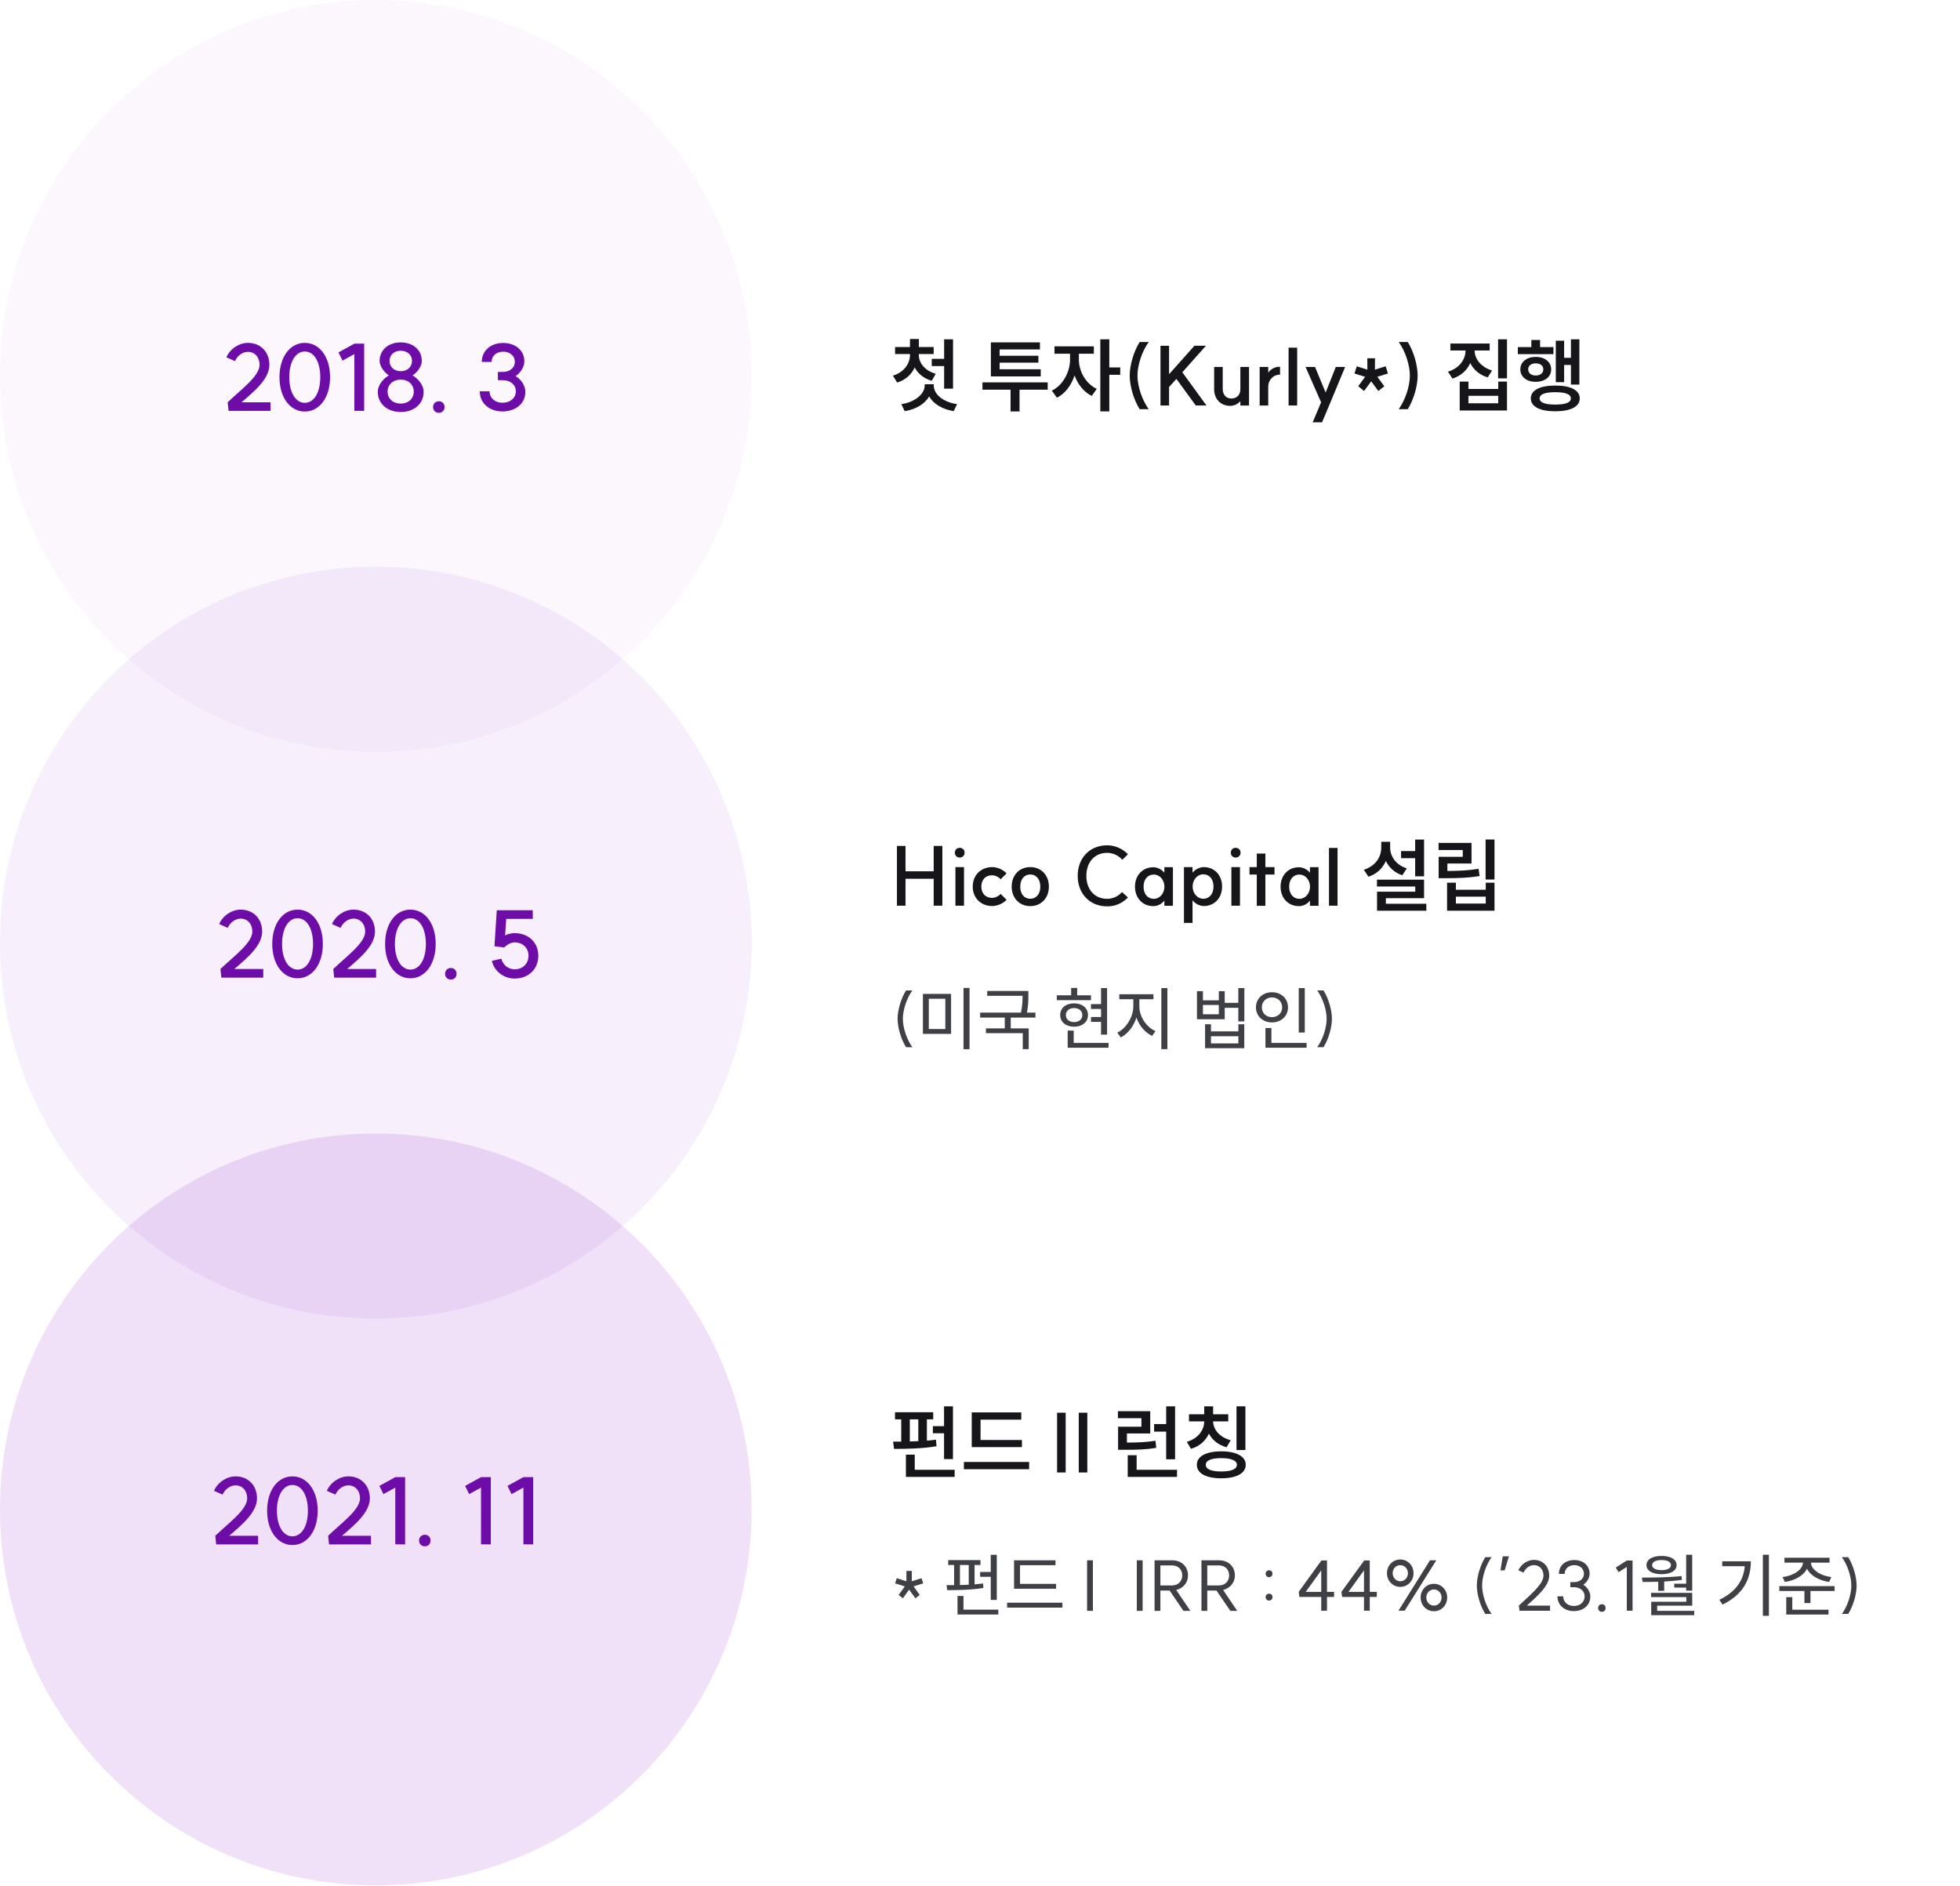
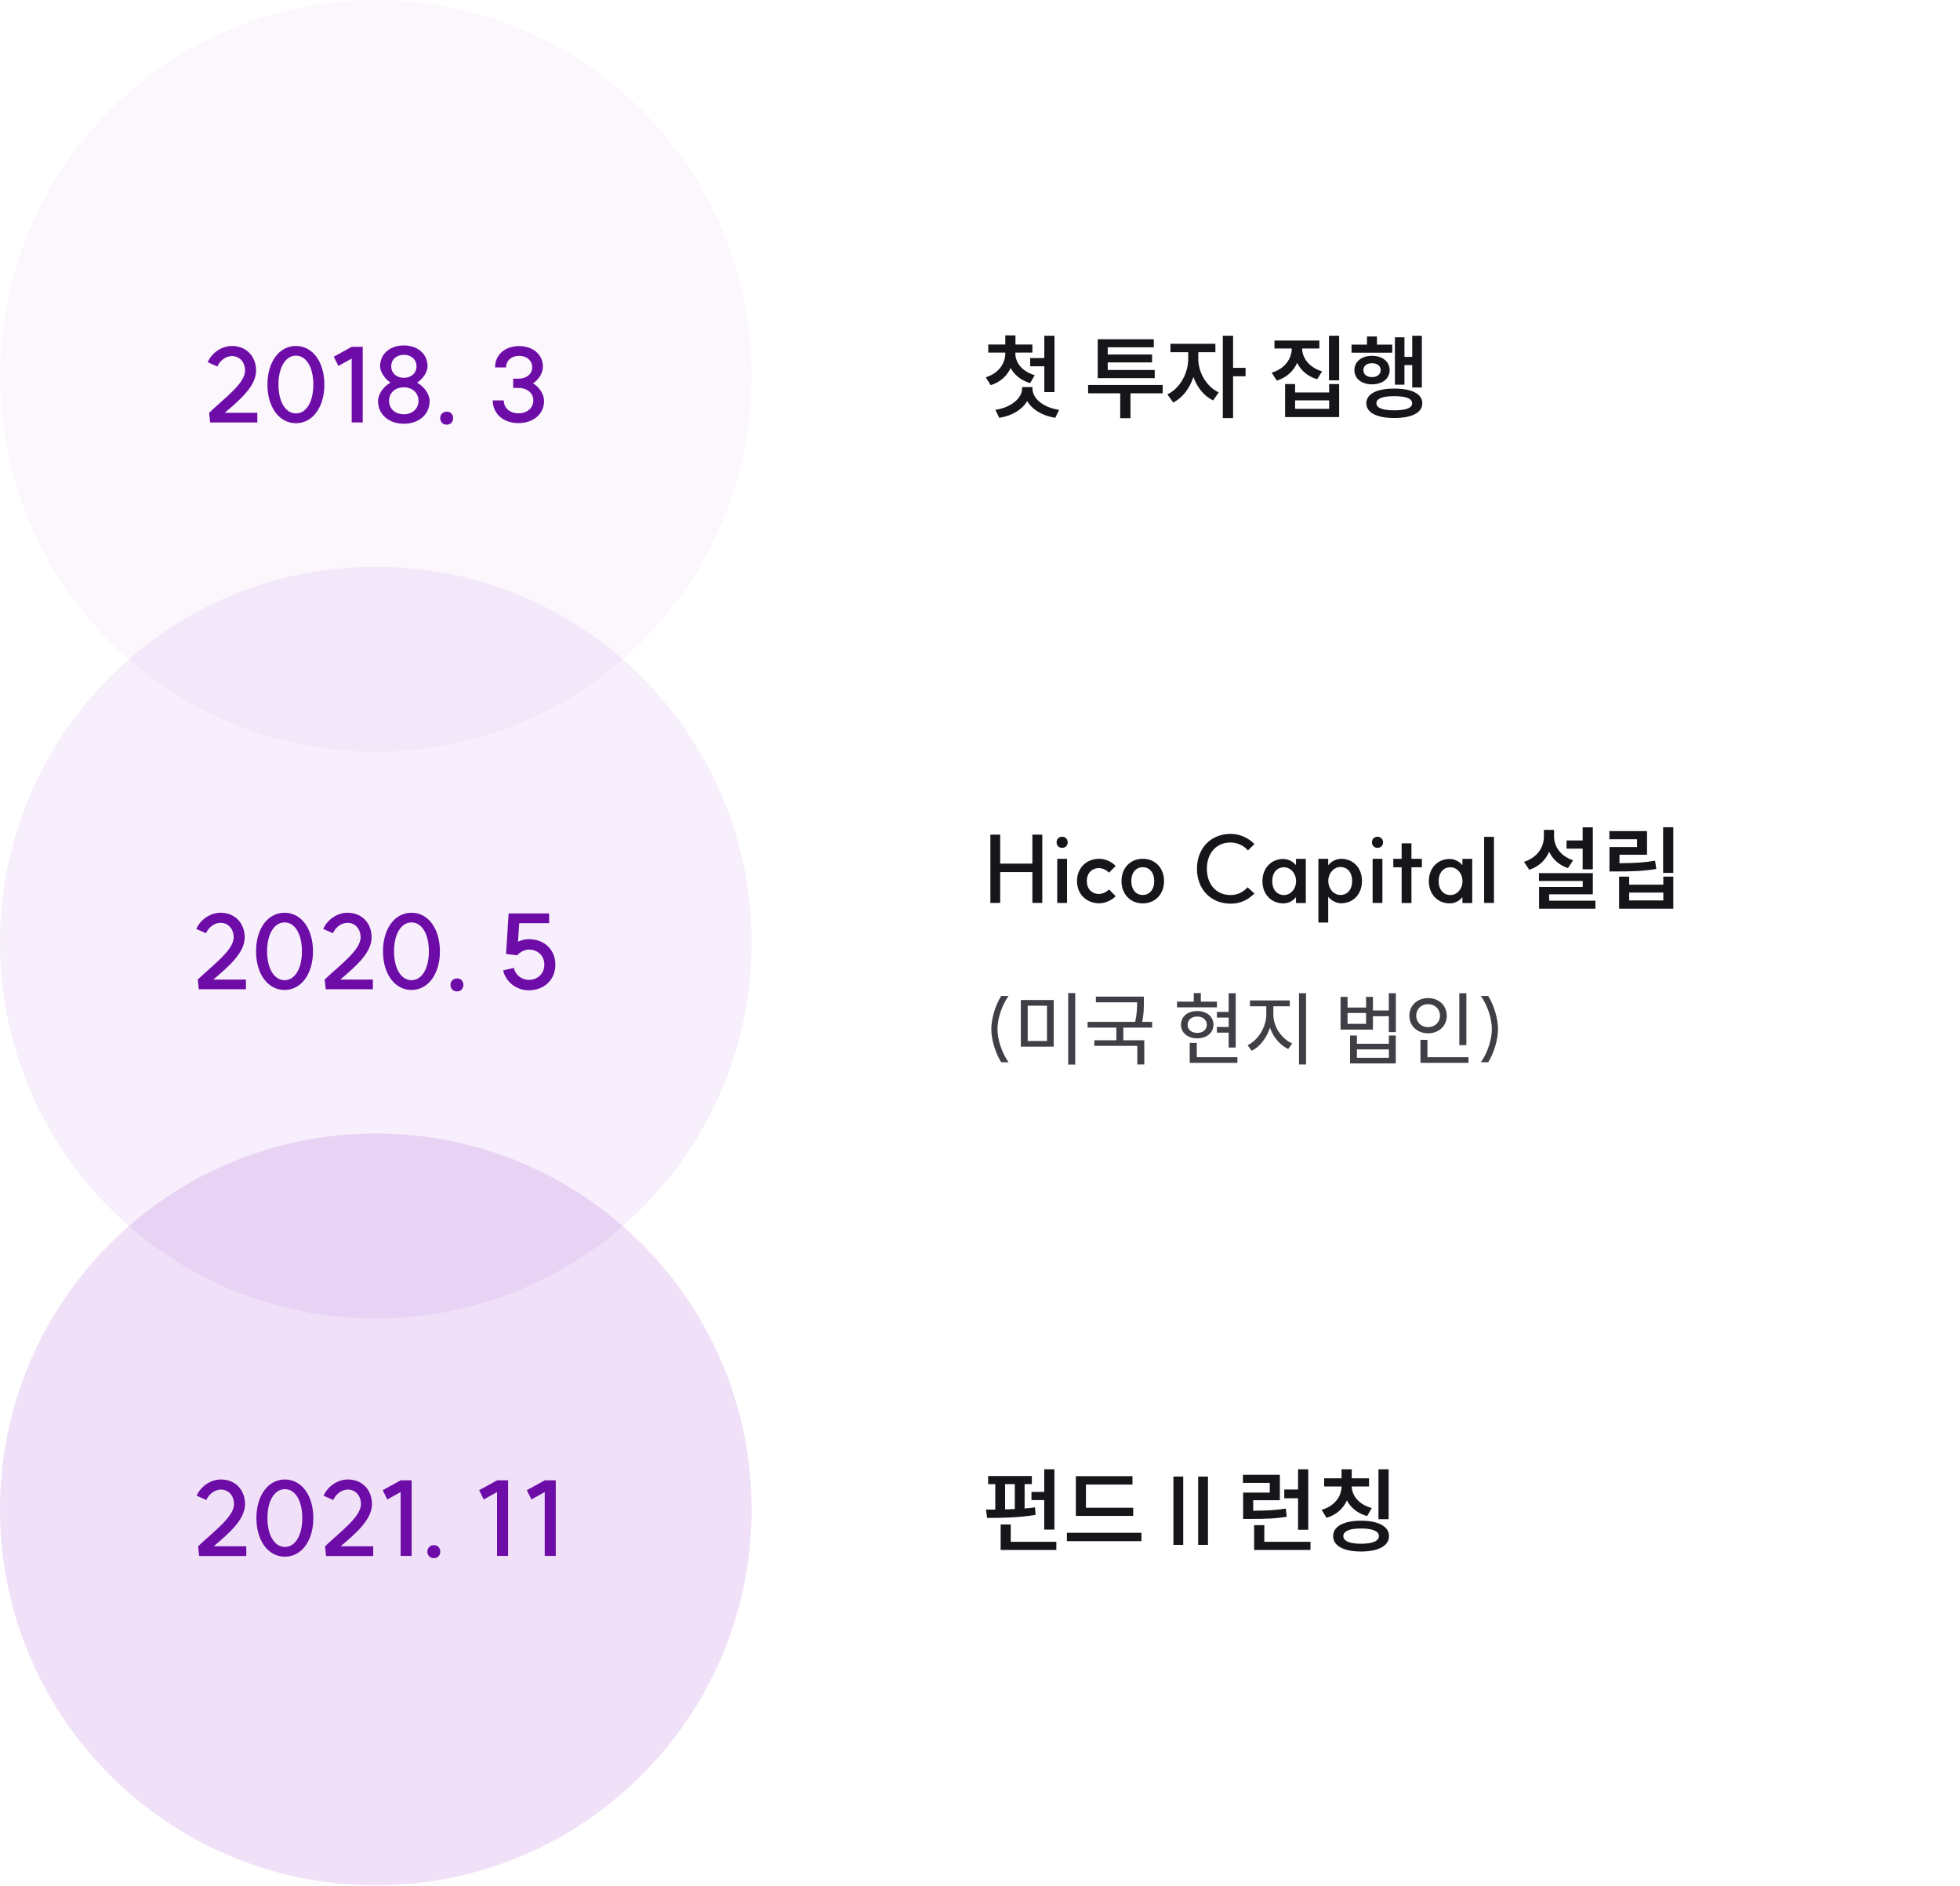
<svg xmlns="http://www.w3.org/2000/svg" width="339" height="326" viewBox="0 0 339 326" fill="none">
  <circle opacity="0.04" cx="65" cy="65" r="65" fill="#9735D0" />
-   <path d="M39.376 69.56C41.712 67.32 44.896 65.048 44.896 63.08C44.896 61.768 44.064 60.84 42.88 60.84C41.968 60.84 41.056 61.496 40.64 62.44L39.152 61.784C39.792 60.312 41.344 59.288 42.88 59.288C45.072 59.288 46.592 60.856 46.592 63.08C46.592 65.528 43.936 67.704 41.776 69.56H46.784V71.048H39.536L39.376 69.56ZM52.722 69.656C54.322 69.656 55.394 67.864 55.394 65.224C55.394 62.568 54.322 60.776 52.722 60.776C51.122 60.776 50.034 62.568 50.034 65.224C50.034 67.864 51.122 69.656 52.722 69.656ZM48.338 65.224C48.338 61.736 50.146 59.288 52.722 59.288C55.282 59.288 57.09 61.736 57.09 65.224C57.09 68.696 55.282 71.16 52.722 71.16C50.146 71.16 48.338 68.696 48.338 65.224ZM62.987 59.416V71.048L61.291 71.032V61.224L59.243 62.36L58.539 60.936L61.307 59.416H62.987ZM69.307 69.784C70.635 69.784 71.563 68.936 71.563 67.72C71.563 66.504 70.635 65.64 69.307 65.64C67.979 65.64 67.035 66.504 67.035 67.72C67.035 68.936 67.979 69.784 69.307 69.784ZM65.339 67.752C65.339 66.728 66.139 65.544 67.259 64.92C66.331 64.28 65.659 63.24 65.659 62.408C65.659 60.52 67.163 59.208 69.307 59.208C71.451 59.208 72.955 60.52 72.955 62.408C72.955 63.256 72.299 64.296 71.355 64.92C72.475 65.56 73.275 66.728 73.275 67.752C73.275 69.8 71.643 71.24 69.307 71.24C66.987 71.24 65.339 69.8 65.339 67.752ZM67.371 62.408C67.371 63.448 68.171 64.184 69.307 64.184C70.459 64.184 71.259 63.448 71.259 62.408C71.259 61.368 70.459 60.648 69.307 60.648C68.171 60.648 67.371 61.368 67.371 62.408ZM75.911 69.384C76.487 69.384 76.887 69.8 76.887 70.376C76.887 70.968 76.487 71.384 75.911 71.384C75.319 71.384 74.903 70.968 74.903 70.376C74.903 69.8 75.319 69.384 75.911 69.384ZM89.171 65.032C90.211 65.64 90.867 66.776 90.867 67.752C90.867 69.736 89.235 71.144 86.915 71.144C84.611 71.144 82.979 69.704 82.979 67.656H84.675C84.675 68.824 85.603 69.64 86.915 69.64C88.259 69.64 89.219 68.824 89.219 67.656C89.219 66.536 88.275 65.736 86.947 65.736H86.115V64.312H86.963C88.179 64.312 89.043 63.592 89.043 62.568C89.043 61.528 88.211 60.808 87.027 60.808C85.843 60.808 85.027 61.544 85.027 62.584H83.331C83.331 60.648 84.851 59.304 87.027 59.304C89.171 59.304 90.691 60.616 90.691 62.472C90.691 63.368 90.115 64.424 89.171 65.032Z" fill="#6D0CA6" />
-   <path d="M154.812 60.004H157.388V58.618H158.928V60.004H161.49V61.222H158.914V61.362C158.914 62.734 159.922 64.078 161.84 64.638L161.154 65.842C159.754 65.436 158.76 64.596 158.2 63.546C157.654 64.75 156.632 65.702 155.176 66.15L154.434 64.96C156.38 64.358 157.388 62.874 157.388 61.362V61.222H154.812V60.004ZM155.89 69.888C158.354 69.51 159.936 68.068 159.936 66.668V66.444H161.504V66.668C161.504 68.124 163.03 69.51 165.536 69.888L164.948 71.092C162.96 70.77 161.448 69.832 160.706 68.558C159.964 69.818 158.452 70.784 156.478 71.092L155.89 69.888ZM161.154 63.294V62.048H163.296V58.674H164.836V67.2H163.296V63.294H161.154ZM169.925 66.122H181.209V67.382H176.337V71.148H174.783V67.382H169.925V66.122ZM171.381 65.086V59.206H179.865V60.424H172.893V61.516H179.599V62.706H172.893V63.854H180.005V65.086H171.381ZM182.385 59.892H189.189V61.166H186.599V62.202C186.599 64.12 187.747 66.332 189.693 67.242L188.839 68.46C187.439 67.788 186.417 66.458 185.857 64.918C185.297 66.612 184.233 68.068 182.805 68.768L181.923 67.55C183.869 66.612 185.073 64.274 185.073 62.202V61.166H182.385V59.892ZM190.309 71.134V58.674H191.863V63.532H193.753V64.806H191.863V71.134H190.309ZM195.392 64.946C195.392 63.126 196.106 60.732 197.114 59.136H198.682C197.534 60.718 196.736 63.112 196.736 64.946C196.736 66.78 197.534 69.174 198.682 70.756H197.114C196.106 69.16 195.392 66.766 195.392 64.946ZM208.584 59.78L204.496 64.372L208.668 70.112H206.82L203.474 65.52L202.2 66.92V70.112H200.716V59.794H202.2V64.708L206.596 59.78H208.584ZM211.481 67.256C211.481 68.278 212.083 68.908 212.965 68.908C213.903 68.908 214.547 68.292 214.533 67.27V63.448H216.031V70.126H214.533V69.356C214.113 69.874 213.427 70.182 212.769 70.182C211.159 70.182 209.997 69.02 209.997 67.312V63.448H211.481V67.256ZM217.87 70.126V63.448H219.354V64.428C219.802 63.798 220.614 63.378 221.398 63.42V64.792C220.208 64.736 219.354 65.786 219.354 66.808V70.126H217.87ZM222.873 60.116H224.357V70.112H222.873V60.116ZM228.663 73.024H227.039L228.495 69.566L225.807 63.448H227.445L229.279 67.872L231.043 63.448H232.653L230.161 69.454L228.663 73.024ZM237.819 61.95L237.805 63.924L239.667 63.336L240.059 64.582L238.225 65.156L239.429 66.794L238.393 67.606L237.161 65.94L235.929 67.606L234.921 66.78L236.111 65.156L234.263 64.582L234.669 63.336L236.503 63.924L236.489 61.95H237.819ZM245.194 64.946C245.194 66.766 244.494 69.146 243.486 70.756H241.918C243.052 69.188 243.85 66.78 243.85 64.946C243.85 63.112 243.052 60.704 241.918 59.136H243.486C244.494 60.746 245.194 63.126 245.194 64.946ZM250.861 59.402H257.651V60.606H255.047C255.061 62.062 256.139 63.49 258.071 64.064L257.315 65.254C255.887 64.834 254.865 63.924 254.291 62.776C253.745 64.022 252.695 65.002 251.211 65.464L250.441 64.26C252.429 63.672 253.465 62.16 253.479 60.606H250.861V59.402ZM252.471 70.98V65.982H253.983V67.256H259.135V65.982H260.647V70.98H252.471ZM253.983 69.734H259.135V68.446H253.983V69.734ZM259.107 65.422V58.674H260.647V65.422H259.107ZM271.707 58.674H273.163V66.5H271.707V63.112H270.531V66.08H269.089V58.912H270.531V61.866H271.707V58.674ZM262.523 61.236V60.018H264.861V58.786H266.373V60.018H268.683V61.236H262.523ZM262.957 63.868C262.957 62.58 264.063 61.712 265.617 61.712C267.185 61.712 268.291 62.58 268.291 63.868C268.291 65.17 267.185 66.024 265.617 66.024C264.063 66.024 262.957 65.17 262.957 63.868ZM264.315 63.868C264.315 64.526 264.847 64.932 265.617 64.932C266.387 64.932 266.933 64.526 266.933 63.868C266.933 63.21 266.387 62.832 265.617 62.832C264.847 62.832 264.315 63.21 264.315 63.868ZM264.763 68.894C264.763 67.466 266.345 66.668 268.991 66.668C271.651 66.668 273.233 67.466 273.233 68.894C273.233 70.308 271.651 71.12 268.991 71.12C266.345 71.12 264.763 70.308 264.763 68.894ZM266.289 68.894C266.289 69.608 267.241 69.958 268.991 69.958C270.755 69.958 271.693 69.608 271.693 68.894C271.693 68.166 270.755 67.816 268.991 67.816C267.241 67.816 266.289 68.166 266.289 68.894Z" fill="#15151A" />
+   <path d="M36.172 71.38C38.8 68.86 42.383 66.304 42.383 64.09C42.383 62.614 41.447 61.57 40.114 61.57C39.089 61.57 38.062 62.308 37.594 63.37L35.92 62.632C36.641 60.976 38.386 59.824 40.114 59.824C42.581 59.824 44.291 61.588 44.291 64.09C44.291 66.844 41.303 69.292 38.873 71.38H44.507V73.054H36.352L36.172 71.38ZM51.188 71.488C52.988 71.488 54.194 69.472 54.194 66.502C54.194 63.514 52.988 61.498 51.188 61.498C49.388 61.498 48.164 63.514 48.164 66.502C48.164 69.472 49.388 71.488 51.188 71.488ZM46.256 66.502C46.256 62.578 48.29 59.824 51.188 59.824C54.068 59.824 56.102 62.578 56.102 66.502C56.102 70.408 54.068 73.18 51.188 73.18C48.29 73.18 46.256 70.408 46.256 66.502ZM62.736 59.968V73.054L60.828 73.036V62.002L58.524 63.28L57.732 61.678L60.846 59.968H62.736ZM69.845 71.632C71.339 71.632 72.383 70.678 72.383 69.31C72.383 67.942 71.339 66.97 69.845 66.97C68.351 66.97 67.289 67.942 67.289 69.31C67.289 70.678 68.351 71.632 69.845 71.632ZM65.381 69.346C65.381 68.194 66.281 66.862 67.541 66.16C66.497 65.44 65.741 64.27 65.741 63.334C65.741 61.21 67.433 59.734 69.845 59.734C72.257 59.734 73.949 61.21 73.949 63.334C73.949 64.288 73.211 65.458 72.149 66.16C73.409 66.88 74.309 68.194 74.309 69.346C74.309 71.65 72.473 73.27 69.845 73.27C67.235 73.27 65.381 71.65 65.381 69.346ZM67.667 63.334C67.667 64.504 68.567 65.332 69.845 65.332C71.141 65.332 72.041 64.504 72.041 63.334C72.041 62.164 71.141 61.354 69.845 61.354C68.567 61.354 67.667 62.164 67.667 63.334ZM77.275 71.182C77.922 71.182 78.373 71.65 78.373 72.298C78.373 72.964 77.922 73.432 77.275 73.432C76.609 73.432 76.141 72.964 76.141 72.298C76.141 71.65 76.609 71.182 77.275 71.182ZM92.193 66.286C93.363 66.97 94.101 68.248 94.101 69.346C94.101 71.578 92.265 73.162 89.655 73.162C87.063 73.162 85.227 71.542 85.227 69.238H87.135C87.135 70.552 88.179 71.47 89.655 71.47C91.167 71.47 92.247 70.552 92.247 69.238C92.247 67.978 91.185 67.078 89.691 67.078H88.755V65.476H89.709C91.077 65.476 92.049 64.666 92.049 63.514C92.049 62.344 91.113 61.534 89.781 61.534C88.449 61.534 87.531 62.362 87.531 63.532H85.623C85.623 61.354 87.333 59.842 89.781 59.842C92.193 59.842 93.903 61.318 93.903 63.406C93.903 64.414 93.255 65.602 92.193 66.286Z" fill="#6D0CA6" />
+   <path d="M170.928 59.576H173.872V57.992H175.632V59.576H178.56V60.968H175.616V61.128C175.616 62.696 176.768 64.232 178.96 64.872L178.176 66.248C176.576 65.784 175.44 64.824 174.8 63.624C174.176 65 173.008 66.088 171.344 66.6L170.496 65.24C172.72 64.552 173.872 62.856 173.872 61.128V60.968H170.928V59.576ZM172.16 70.872C174.976 70.44 176.784 68.792 176.784 67.192V66.936H178.576V67.192C178.576 68.856 180.32 70.44 183.184 70.872L182.512 72.248C180.24 71.88 178.512 70.808 177.664 69.352C176.816 70.792 175.088 71.896 172.832 72.248L172.16 70.872ZM178.176 63.336V61.912H180.624V58.056H182.384V67.8H180.624V63.336H178.176ZM188.2 66.568H201.096V68.008H195.528V72.312H193.752V68.008H188.2V66.568ZM189.864 65.384V58.664H199.56V60.056H191.592V61.304H199.256V62.664H191.592V63.976H199.72V65.384H189.864ZM202.44 59.448H210.216V60.904H207.256V62.088C207.256 64.28 208.568 66.808 210.792 67.848L209.816 69.24C208.216 68.472 207.048 66.952 206.408 65.192C205.768 67.128 204.552 68.792 202.92 69.592L201.912 68.2C204.136 67.128 205.512 64.456 205.512 62.088V60.904H202.44V59.448ZM211.496 72.296V58.056H213.272V63.608H215.432V65.064H213.272V72.296H211.496ZM220.432 58.888H228.192V60.264H225.216C225.232 61.928 226.464 63.56 228.672 64.216L227.808 65.576C226.176 65.096 225.008 64.056 224.352 62.744C223.728 64.168 222.528 65.288 220.832 65.816L219.952 64.44C222.224 63.768 223.408 62.04 223.424 60.264H220.432V58.888ZM222.272 72.12V66.408H224V67.864H229.888V66.408H231.616V72.12H222.272ZM224 70.696H229.888V69.224H224V70.696ZM229.856 65.768V58.056H231.616V65.768H229.856ZM244.257 58.056H245.921V67H244.257V63.128H242.913V66.52H241.265V58.328H242.913V61.704H244.257V58.056ZM233.761 60.984V59.592H236.433V58.184H238.161V59.592H240.801V60.984H233.761ZM234.257 63.992C234.257 62.52 235.521 61.528 237.297 61.528C239.089 61.528 240.353 62.52 240.353 63.992C240.353 65.48 239.089 66.456 237.297 66.456C235.521 66.456 234.257 65.48 234.257 63.992ZM235.809 63.992C235.809 64.744 236.417 65.208 237.297 65.208C238.177 65.208 238.801 64.744 238.801 63.992C238.801 63.24 238.177 62.808 237.297 62.808C236.417 62.808 235.809 63.24 235.809 63.992ZM236.321 69.736C236.321 68.104 238.129 67.192 241.153 67.192C244.193 67.192 246.001 68.104 246.001 69.736C246.001 71.352 244.193 72.28 241.153 72.28C238.129 72.28 236.321 71.352 236.321 69.736ZM238.065 69.736C238.065 70.552 239.153 70.952 241.153 70.952C243.169 70.952 244.241 70.552 244.241 69.736C244.241 68.904 243.169 68.504 241.153 68.504C239.153 68.504 238.065 68.904 238.065 69.736Z" fill="#15151A" />
  <circle opacity="0.08" cx="65" cy="163" r="65" fill="#9735D0" />
-   <path d="M38.126 167.56C40.462 165.32 43.646 163.048 43.646 161.08C43.646 159.768 42.814 158.84 41.63 158.84C40.718 158.84 39.806 159.496 39.39 160.44L37.902 159.784C38.542 158.312 40.094 157.288 41.63 157.288C43.822 157.288 45.342 158.856 45.342 161.08C45.342 163.528 42.686 165.704 40.526 167.56H45.534V169.048H38.286L38.126 167.56ZM51.472 167.656C53.072 167.656 54.144 165.864 54.144 163.224C54.144 160.568 53.072 158.776 51.472 158.776C49.872 158.776 48.784 160.568 48.784 163.224C48.784 165.864 49.872 167.656 51.472 167.656ZM47.088 163.224C47.088 159.736 48.896 157.288 51.472 157.288C54.032 157.288 55.84 159.736 55.84 163.224C55.84 166.696 54.032 169.16 51.472 169.16C48.896 169.16 47.088 166.696 47.088 163.224ZM57.641 167.56C59.977 165.32 63.161 163.048 63.161 161.08C63.161 159.768 62.329 158.84 61.145 158.84C60.233 158.84 59.321 159.496 58.905 160.44L57.417 159.784C58.057 158.312 59.609 157.288 61.145 157.288C63.337 157.288 64.857 158.856 64.857 161.08C64.857 163.528 62.201 165.704 60.041 167.56H65.049V169.048H57.801L57.641 167.56ZM70.988 167.656C72.588 167.656 73.66 165.864 73.66 163.224C73.66 160.568 72.588 158.776 70.988 158.776C69.388 158.776 68.3 160.568 68.3 163.224C68.3 165.864 69.388 167.656 70.988 167.656ZM66.604 163.224C66.604 159.736 68.412 157.288 70.988 157.288C73.548 157.288 75.356 159.736 75.356 163.224C75.356 166.696 73.548 169.16 70.988 169.16C68.412 169.16 66.604 166.696 66.604 163.224ZM77.989 167.384C78.565 167.384 78.965 167.8 78.965 168.376C78.965 168.968 78.565 169.384 77.989 169.384C77.397 169.384 76.981 168.968 76.981 168.376C76.981 167.8 77.397 167.384 77.989 167.384ZM87.217 163.832L85.521 163.624L85.921 157.4H92.145V158.888H87.553L87.361 161.736C87.889 161.496 88.481 161.352 89.009 161.352C91.409 161.352 93.105 162.968 93.105 165.256C93.105 167.576 91.409 169.208 89.009 169.208C87.121 169.208 85.489 167.944 85.073 166.152L86.721 165.768C86.961 166.84 87.905 167.608 89.009 167.608C90.417 167.608 91.409 166.632 91.409 165.256C91.409 163.912 90.417 162.952 89.009 162.952C88.417 162.952 87.681 163.32 87.217 163.832Z" fill="#6D0CA6" />
-   <path d="M162.988 146.28V156.612H161.49V151.95H156.618V156.612H155.134V146.28H156.618V150.662H161.49V146.28H162.988ZM165.251 149.934H166.735V156.612H165.251V149.934ZM165.153 147.442C165.153 146.952 165.503 146.602 165.993 146.602C166.483 146.602 166.833 146.952 166.833 147.442C166.833 147.932 166.483 148.282 165.993 148.282C165.503 148.282 165.153 147.932 165.153 147.442ZM171.575 155.254C172.093 155.254 172.695 154.988 173.073 154.568L174.095 155.59C173.521 156.22 172.471 156.668 171.631 156.668C169.643 156.668 168.243 155.268 168.243 153.308C168.243 151.334 169.643 149.934 171.631 149.934C172.513 149.934 173.493 150.382 174.095 151.026L173.073 152.034C172.695 151.614 172.093 151.348 171.575 151.348C170.469 151.348 169.727 152.118 169.727 153.308C169.727 154.484 170.469 155.254 171.575 155.254ZM178.197 155.408C179.233 155.408 179.933 154.582 179.933 153.308C179.933 152.048 179.233 151.208 178.197 151.208C177.161 151.208 176.461 152.034 176.461 153.308C176.461 154.582 177.147 155.408 178.197 155.408ZM174.977 153.308C174.977 151.334 176.307 149.934 178.197 149.934C180.087 149.934 181.417 151.334 181.417 153.308C181.417 155.268 180.087 156.682 178.197 156.682C176.307 156.682 174.977 155.268 174.977 153.308ZM191.494 156.724C188.498 156.724 186.398 154.54 186.398 151.446C186.398 148.338 188.498 146.168 191.494 146.168C192.908 146.168 194.168 146.77 195.092 147.708L194.112 148.674C193.496 147.946 192.516 147.47 191.48 147.47C189.338 147.47 187.896 149.066 187.896 151.446C187.896 153.826 189.338 155.422 191.48 155.422C192.586 155.422 193.468 154.918 194.056 154.246L195.092 155.184C194.168 156.122 192.978 156.738 191.494 156.724ZM199.469 156.682C197.621 156.682 196.305 155.282 196.305 153.322C196.305 151.362 197.621 149.962 199.469 149.962C200.127 149.962 200.855 150.27 201.387 150.9V149.948H202.871V156.626H201.387V155.73C200.855 156.402 200.127 156.682 199.469 156.682ZM197.789 153.322C197.789 154.582 198.503 155.422 199.567 155.422C200.547 155.422 201.387 154.54 201.401 153.322C201.387 152.104 200.547 151.222 199.567 151.222C198.503 151.222 197.789 152.048 197.789 153.322ZM208.108 155.408C209.186 155.408 209.886 154.568 209.886 153.294C209.886 152.02 209.186 151.18 208.108 151.18C207.1 151.18 206.274 152.118 206.274 153.294C206.274 154.47 207.1 155.408 208.108 155.408ZM204.776 159.58V149.934H206.26V150.914C206.792 150.214 207.674 149.934 208.192 149.934C210.054 149.934 211.37 151.32 211.37 153.294C211.37 155.282 210.054 156.668 208.192 156.668C207.66 156.668 206.792 156.374 206.26 155.674V159.58H204.776ZM212.98 149.934H214.464V156.612H212.98V149.934ZM212.882 147.442C212.882 146.952 213.232 146.602 213.722 146.602C214.212 146.602 214.562 146.952 214.562 147.442C214.562 147.932 214.212 148.282 213.722 148.282C213.232 148.282 212.882 147.932 212.882 147.442ZM217.372 156.626V151.222H216.112V149.934H217.372V147.596H218.856V149.934H220.438V151.222H218.856V156.626H217.372ZM224.652 156.682C222.804 156.682 221.488 155.282 221.488 153.322C221.488 151.362 222.804 149.962 224.652 149.962C225.31 149.962 226.038 150.27 226.57 150.9V149.948H228.054V156.626H226.57V155.73C226.038 156.402 225.31 156.682 224.652 156.682ZM222.972 153.322C222.972 154.582 223.686 155.422 224.75 155.422C225.73 155.422 226.57 154.54 226.584 153.322C226.57 152.104 225.73 151.222 224.75 151.222C223.686 151.222 222.972 152.048 222.972 153.322ZM229.859 146.616H231.343V156.612H229.859V146.616ZM242.33 147.162H244.766V145.174H246.306V151.53H244.766V148.394H242.33V147.162ZM235.89 150.396C237.878 149.766 238.9 148.226 238.9 146.56V145.566H240.44V146.56C240.44 148.086 241.434 149.556 243.324 150.158L242.54 151.348C241.196 150.9 240.23 150.004 239.698 148.87C239.152 150.13 238.144 151.124 236.688 151.6L235.89 150.396ZM238.158 153.294V152.104H246.306V155.31H239.698V156.276H246.698V157.48H238.172V154.19H244.78V153.294H238.158ZM256.947 145.16H258.487V152.076H256.947V145.16ZM248.813 146.98V145.748H254.511V149.318H250.339V150.606C252.467 150.592 253.993 150.522 255.729 150.228L255.911 151.474C253.979 151.796 252.313 151.852 249.891 151.852H248.827V148.156H252.999V146.98H248.813ZM250.283 157.48V152.636H251.809V153.854H256.975V152.636H258.487V157.48H250.283ZM251.809 156.234H256.975V155.044H251.809V156.234Z" fill="#15151A" />
-   <path d="M155.248 176.168C155.248 174.644 155.848 172.616 156.712 171.26H157.804C156.832 172.592 156.16 174.608 156.16 176.168C156.16 177.728 156.832 179.744 157.804 181.076H156.712C155.848 179.72 155.248 177.692 155.248 176.168ZM159.626 171.86H164.498V178.772H159.626V171.86ZM160.646 177.932H163.502V172.7H160.646V177.932ZM166.646 181.424V170.828H167.69V181.424H166.646ZM170.75 171.356H177.866V172.124C177.866 172.94 177.866 173.864 177.614 175.1H179.09V175.952H174.818V177.824H177.926V181.412H176.894V178.652H170.522V177.824H173.786V175.952H169.526V175.1H176.582C176.846 173.876 176.858 172.988 176.858 172.196H170.75V171.356ZM190.436 170.852H191.48V178.904H190.436V176.696H188.696V175.856H190.436V174.464H188.696V173.624H190.436V170.852ZM182.78 172.94V172.1H185.264V170.828H186.308V172.1H188.696V172.94H182.78ZM183.368 175.52C183.368 174.296 184.364 173.492 185.768 173.492C187.184 173.492 188.18 174.296 188.18 175.52C188.18 176.72 187.184 177.536 185.768 177.536C184.364 177.536 183.368 176.72 183.368 175.52ZM184.352 175.52C184.352 176.252 184.928 176.732 185.768 176.732C186.62 176.732 187.196 176.252 187.196 175.52C187.196 174.8 186.62 174.308 185.768 174.308C184.928 174.308 184.352 174.8 184.352 175.52ZM184.664 181.172V178.208H185.708V180.332H191.732V181.172H184.664ZM193.593 171.92H199.497V172.784H197.061V174.02C197.061 175.808 198.285 177.62 199.857 178.292L199.269 179.12C198.057 178.556 197.049 177.38 196.557 175.952C196.065 177.476 195.069 178.784 193.845 179.384L193.245 178.556C194.793 177.824 196.017 175.844 196.017 174.02V172.784H193.593V171.92ZM200.865 181.412V170.852H201.909V181.412H200.865ZM207.026 171.392H208.058V172.976H210.806V171.392H211.826V173.408H214.178V170.852H215.222V176.612H214.178V174.26H211.826V176.24H207.026V171.392ZM208.058 175.388H210.806V173.78H208.058V175.388ZM208.43 181.256V177.116H209.45V178.34H214.19V177.116H215.21V181.256H208.43ZM209.45 180.416H214.19V179.18H209.45V180.416ZM224.631 170.852H225.675V178.544H224.631V170.852ZM217.227 174.188C217.227 172.652 218.427 171.572 219.999 171.572C221.583 171.572 222.771 172.652 222.771 174.188C222.771 175.712 221.583 176.792 219.999 176.792C218.427 176.792 217.227 175.712 217.227 174.188ZM218.247 174.188C218.247 175.184 219.003 175.88 219.999 175.88C220.995 175.88 221.763 175.184 221.763 174.188C221.763 173.168 220.995 172.472 219.999 172.472C219.003 172.472 218.247 173.168 218.247 174.188ZM218.871 181.172V177.764H219.903V180.332H225.987V181.172H218.871ZM230.367 176.168C230.367 177.704 229.767 179.72 228.915 181.076H227.823C228.783 179.756 229.455 177.728 229.455 176.168C229.455 174.608 228.783 172.58 227.823 171.26H228.915C229.767 172.616 230.367 174.632 230.367 176.168Z" fill="#3F3F46" />
+   <path d="M34.204 169.38C36.832 166.86 40.414 164.304 40.414 162.09C40.414 160.614 39.478 159.57 38.146 159.57C37.12 159.57 36.094 160.308 35.626 161.37L33.952 160.632C34.672 158.976 36.418 157.824 38.146 157.824C40.612 157.824 42.322 159.588 42.322 162.09C42.322 164.844 39.334 167.292 36.904 169.38H42.538V171.054H34.384L34.204 169.38ZM49.219 169.488C51.019 169.488 52.225 167.472 52.225 164.502C52.225 161.514 51.019 159.498 49.219 159.498C47.419 159.498 46.195 161.514 46.195 164.502C46.195 167.472 47.419 169.488 49.219 169.488ZM44.287 164.502C44.287 160.578 46.321 157.824 49.219 157.824C52.099 157.824 54.133 160.578 54.133 164.502C54.133 168.408 52.099 171.18 49.219 171.18C46.321 171.18 44.287 168.408 44.287 164.502ZM56.159 169.38C58.787 166.86 62.369 164.304 62.369 162.09C62.369 160.614 61.433 159.57 60.101 159.57C59.075 159.57 58.049 160.308 57.581 161.37L55.907 160.632C56.627 158.976 58.373 157.824 60.101 157.824C62.567 157.824 64.277 159.588 64.277 162.09C64.277 164.844 61.289 167.292 58.859 169.38H64.493V171.054H56.339L56.159 169.38ZM71.174 169.488C72.974 169.488 74.18 167.472 74.18 164.502C74.18 161.514 72.974 159.498 71.174 159.498C69.374 159.498 68.15 161.514 68.15 164.502C68.15 167.472 69.374 169.488 71.174 169.488ZM66.242 164.502C66.242 160.578 68.276 157.824 71.174 157.824C74.054 157.824 76.088 160.578 76.088 164.502C76.088 168.408 74.054 171.18 71.174 171.18C68.276 171.18 66.242 168.408 66.242 164.502ZM79.05 169.182C79.698 169.182 80.148 169.65 80.148 170.298C80.148 170.964 79.698 171.432 79.05 171.432C78.384 171.432 77.916 170.964 77.916 170.298C77.916 169.65 78.384 169.182 79.05 169.182ZM89.432 165.186L87.524 164.952L87.974 157.95H94.976V159.624H89.81L89.594 162.828C90.188 162.558 90.854 162.396 91.448 162.396C94.148 162.396 96.056 164.214 96.056 166.788C96.056 169.398 94.148 171.234 91.448 171.234C89.324 171.234 87.488 169.812 87.02 167.796L88.874 167.364C89.144 168.57 90.206 169.434 91.448 169.434C93.032 169.434 94.148 168.336 94.148 166.788C94.148 165.276 93.032 164.196 91.448 164.196C90.782 164.196 89.954 164.61 89.432 165.186Z" fill="#6D0CA6" />
+   <path d="M180.272 144.32V156.128H178.56V150.8H172.992V156.128H171.296V144.32H172.992V149.328H178.56V144.32H180.272ZM182.859 148.496H184.555V156.128H182.859V148.496ZM182.747 145.648C182.747 145.088 183.147 144.688 183.707 144.688C184.267 144.688 184.667 145.088 184.667 145.648C184.667 146.208 184.267 146.608 183.707 146.608C183.147 146.608 182.747 146.208 182.747 145.648ZM190.086 154.576C190.678 154.576 191.366 154.272 191.798 153.792L192.966 154.96C192.31 155.68 191.11 156.192 190.15 156.192C187.878 156.192 186.278 154.592 186.278 152.352C186.278 150.096 187.878 148.496 190.15 148.496C191.158 148.496 192.278 149.008 192.966 149.744L191.798 150.896C191.366 150.416 190.678 150.112 190.086 150.112C188.822 150.112 187.974 150.992 187.974 152.352C187.974 153.696 188.822 154.576 190.086 154.576ZM197.653 154.752C198.837 154.752 199.637 153.808 199.637 152.352C199.637 150.912 198.837 149.952 197.653 149.952C196.469 149.952 195.669 150.896 195.669 152.352C195.669 153.808 196.453 154.752 197.653 154.752ZM193.973 152.352C193.973 150.096 195.493 148.496 197.653 148.496C199.813 148.496 201.333 150.096 201.333 152.352C201.333 154.592 199.813 156.208 197.653 156.208C195.493 156.208 193.973 154.592 193.973 152.352ZM212.851 156.256C209.427 156.256 207.027 153.76 207.027 150.224C207.027 146.672 209.427 144.192 212.851 144.192C214.467 144.192 215.907 144.88 216.963 145.952L215.843 147.056C215.139 146.224 214.019 145.68 212.835 145.68C210.387 145.68 208.739 147.504 208.739 150.224C208.739 152.944 210.387 154.768 212.835 154.768C214.099 154.768 215.107 154.192 215.779 153.424L216.963 154.496C215.907 155.568 214.547 156.272 212.851 156.256ZM221.964 156.208C219.852 156.208 218.348 154.608 218.348 152.368C218.348 150.128 219.852 148.528 221.964 148.528C222.716 148.528 223.548 148.88 224.156 149.6V148.512H225.852V156.144H224.156V155.12C223.548 155.888 222.716 156.208 221.964 156.208ZM220.044 152.368C220.044 153.808 220.86 154.768 222.076 154.768C223.196 154.768 224.156 153.76 224.172 152.368C224.156 150.976 223.196 149.968 222.076 149.968C220.86 149.968 220.044 150.912 220.044 152.368ZM231.838 154.752C233.07 154.752 233.87 153.792 233.87 152.336C233.87 150.88 233.07 149.92 231.838 149.92C230.686 149.92 229.742 150.992 229.742 152.336C229.742 153.68 230.686 154.752 231.838 154.752ZM228.03 159.52V148.496H229.726V149.616C230.334 148.816 231.342 148.496 231.934 148.496C234.062 148.496 235.566 150.08 235.566 152.336C235.566 154.608 234.062 156.192 231.934 156.192C231.326 156.192 230.334 155.856 229.726 155.056V159.52H228.03ZM237.405 148.496H239.101V156.128H237.405V148.496ZM237.293 145.648C237.293 145.088 237.693 144.688 238.253 144.688C238.813 144.688 239.213 145.088 239.213 145.648C239.213 146.208 238.813 146.608 238.253 146.608C237.693 146.608 237.293 146.208 237.293 145.648ZM242.425 156.144V149.968H240.985V148.496H242.425V145.824H244.121V148.496H245.929V149.968H244.121V156.144H242.425ZM250.746 156.208C248.634 156.208 247.13 154.608 247.13 152.368C247.13 150.128 248.634 148.528 250.746 148.528C251.498 148.528 252.33 148.88 252.938 149.6V148.512H254.634V156.144H252.938V155.12C252.33 155.888 251.498 156.208 250.746 156.208ZM248.826 152.368C248.826 153.808 249.642 154.768 250.858 154.768C251.978 154.768 252.938 153.76 252.954 152.368C252.938 150.976 251.978 149.968 250.858 149.968C249.642 149.968 248.826 150.912 248.826 152.368ZM256.696 144.704H258.392V156.128H256.696V144.704ZM270.949 145.328H273.733V143.056H275.493V150.32H273.733V146.736H270.949V145.328ZM263.589 149.024C265.861 148.304 267.029 146.544 267.029 144.64V143.504H268.789V144.64C268.789 146.384 269.925 148.064 272.085 148.752L271.189 150.112C269.653 149.6 268.549 148.576 267.941 147.28C267.317 148.72 266.165 149.856 264.501 150.4L263.589 149.024ZM266.181 152.336V150.976H275.493V154.64H267.941V155.744H275.941V157.12H266.197V153.36H273.749V152.336H266.181ZM287.653 143.04H289.413V150.944H287.653V143.04ZM278.357 145.12V143.712H284.869V147.792H280.101V149.264C282.533 149.248 284.277 149.168 286.261 148.832L286.469 150.256C284.261 150.624 282.357 150.688 279.589 150.688H278.373V146.464H283.141V145.12H278.357ZM280.037 157.12V151.584H281.781V152.976H287.685V151.584H289.413V157.12H280.037ZM281.781 155.696H287.685V154.336H281.781V155.696Z" fill="#15151A" />
+   <path d="M171.456 177.946C171.456 176.168 172.156 173.802 173.164 172.22H174.438C173.304 173.774 172.52 176.126 172.52 177.946C172.52 179.766 173.304 182.118 174.438 183.672H173.164C172.156 182.09 171.456 179.724 171.456 177.946ZM176.564 172.92H182.248V180.984H176.564V172.92ZM177.754 180.004H181.086V173.9H177.754V180.004ZM184.754 184.078V171.716H185.972V184.078H184.754ZM189.542 172.332H197.844V173.228C197.844 174.18 197.844 175.258 197.55 176.7H199.272V177.694H194.288V179.878H197.914V184.064H196.71V180.844H189.276V179.878H193.084V177.694H188.114V176.7H196.346C196.654 175.272 196.668 174.236 196.668 173.312H189.542V172.332ZM212.509 171.744H213.727V181.138H212.509V178.562H210.479V177.582H212.509V175.958H210.479V174.978H212.509V171.744ZM203.577 174.18V173.2H206.475V171.716H207.693V173.2H210.479V174.18H203.577ZM204.263 177.19C204.263 175.762 205.425 174.824 207.063 174.824C208.715 174.824 209.877 175.762 209.877 177.19C209.877 178.59 208.715 179.542 207.063 179.542C205.425 179.542 204.263 178.59 204.263 177.19ZM205.411 177.19C205.411 178.044 206.083 178.604 207.063 178.604C208.057 178.604 208.729 178.044 208.729 177.19C208.729 176.35 208.057 175.776 207.063 175.776C206.083 175.776 205.411 176.35 205.411 177.19ZM205.775 183.784V180.326H206.993V182.804H214.021V183.784H205.775ZM216.191 172.99H223.079V173.998H220.237V175.44C220.237 177.526 221.665 179.64 223.499 180.424L222.813 181.39C221.399 180.732 220.223 179.36 219.649 177.694C219.075 179.472 217.913 180.998 216.485 181.698L215.785 180.732C217.591 179.878 219.019 177.568 219.019 175.44V173.998H216.191V172.99ZM224.675 184.064V171.744H225.893V184.064H224.675ZM231.864 172.374H233.068V174.222H236.274V172.374H237.464V174.726H240.208V171.744H241.426V178.464H240.208V175.72H237.464V178.03H231.864V172.374ZM233.068 177.036H236.274V175.16H233.068V177.036ZM233.502 183.882V179.052H234.692V180.48H240.222V179.052H241.412V183.882H233.502ZM234.692 182.902H240.222V181.46H234.692V182.902ZM252.402 171.744H253.62V180.718H252.402V171.744ZM243.764 175.636C243.764 173.844 245.164 172.584 246.998 172.584C248.846 172.584 250.232 173.844 250.232 175.636C250.232 177.414 248.846 178.674 246.998 178.674C245.164 178.674 243.764 177.414 243.764 175.636ZM244.954 175.636C244.954 176.798 245.836 177.61 246.998 177.61C248.16 177.61 249.056 176.798 249.056 175.636C249.056 174.446 248.16 173.634 246.998 173.634C245.836 173.634 244.954 174.446 244.954 175.636ZM245.682 183.784V179.808H246.886V182.804H253.984V183.784H245.682ZM259.095 177.946C259.095 179.738 258.395 182.09 257.401 183.672H256.127C257.247 182.132 258.031 179.766 258.031 177.946C258.031 176.126 257.247 173.76 256.127 172.22H257.401C258.395 173.802 259.095 176.154 259.095 177.946Z" fill="#3F3F46" />
  <circle opacity="0.15" cx="65" cy="261" r="65" fill="#9735D0" />
-   <path d="M37.235 265.56C39.571 263.32 42.755 261.048 42.755 259.08C42.755 257.768 41.923 256.84 40.739 256.84C39.827 256.84 38.915 257.496 38.499 258.44L37.011 257.784C37.651 256.312 39.203 255.288 40.739 255.288C42.931 255.288 44.451 256.856 44.451 259.08C44.451 261.528 41.795 263.704 39.635 265.56H44.643V267.048H37.395L37.235 265.56ZM50.582 265.656C52.182 265.656 53.254 263.864 53.254 261.224C53.254 258.568 52.182 256.776 50.582 256.776C48.982 256.776 47.894 258.568 47.894 261.224C47.894 263.864 48.982 265.656 50.582 265.656ZM46.198 261.224C46.198 257.736 48.006 255.288 50.582 255.288C53.142 255.288 54.95 257.736 54.95 261.224C54.95 264.696 53.142 267.16 50.582 267.16C48.006 267.16 46.198 264.696 46.198 261.224ZM56.751 265.56C59.087 263.32 62.271 261.048 62.271 259.08C62.271 257.768 61.439 256.84 60.255 256.84C59.343 256.84 58.431 257.496 58.015 258.44L56.527 257.784C57.167 256.312 58.719 255.288 60.255 255.288C62.447 255.288 63.967 256.856 63.967 259.08C63.967 261.528 61.311 263.704 59.151 265.56H64.159V267.048H56.911L56.751 265.56ZM70.065 255.416V267.048L68.369 267.032V257.224L66.321 258.36L65.617 256.936L68.385 255.416H70.065ZM73.489 265.384C74.065 265.384 74.465 265.8 74.465 266.376C74.465 266.968 74.065 267.384 73.489 267.384C72.897 267.384 72.481 266.968 72.481 266.376C72.481 265.8 72.897 265.384 73.489 265.384ZM84.893 255.416V267.048L83.197 267.032V257.224L81.149 258.36L80.445 256.936L83.213 255.416H84.893ZM92.222 255.416V267.048L90.526 267.032V257.224L88.478 258.36L87.774 256.936L90.542 255.416H92.222Z" fill="#6D0CA6" />
-   <path d="M163.282 243.174H164.822V252.302H163.282V247.836H161.35V246.604H163.282V243.174ZM154.476 249.278H155.876V245.428H154.798V244.196H161.406V245.428H160.314V249.11C160.846 249.068 161.378 249.012 161.882 248.942L161.98 250.076C159.544 250.496 156.73 250.538 154.63 250.538L154.476 249.278ZM156.688 255.382V251.532H158.214V254.15H165.116V255.382H156.688ZM157.36 249.25C157.85 249.236 158.34 249.222 158.83 249.194V245.428H157.36V249.25ZM168.07 244.224H176.638V245.484H169.596V248.998H176.75V250.23H168.07V244.224ZM166.712 254.052V252.792H177.996V254.052H166.712ZM182.833 244.28H184.317V254.612H182.833V244.28ZM186.579 244.28H188.063V254.612H186.579V244.28ZM193.356 244.014H198.942V247.864H194.91V249.446C196.954 249.432 198.312 249.376 199.852 249.124L199.978 250.356C198.256 250.65 196.772 250.692 194.364 250.692H193.384V246.702H197.416V245.232H193.356V244.014ZM195.05 255.382V251.63H196.59V254.15H203.576V255.382H195.05ZM199.614 247.556V246.24H201.7V243.174H203.24V252.33H201.7V247.556H199.614ZM205.648 244.546H208.28V243.174H209.82V244.546H212.438V245.778H209.82C209.848 247.178 210.912 248.522 212.858 249.04L212.144 250.258C210.702 249.852 209.666 248.998 209.092 247.892C208.532 249.124 207.496 250.076 205.998 250.524L205.27 249.32C207.23 248.732 208.266 247.304 208.28 245.778H205.648V244.546ZM207.006 253.282C207.006 251.826 208.602 250.958 211.22 250.958C213.838 250.958 215.462 251.826 215.462 253.282C215.462 254.766 213.838 255.62 211.22 255.62C208.602 255.62 207.006 254.766 207.006 253.282ZM208.546 253.282C208.546 254.038 209.498 254.444 211.22 254.444C212.956 254.444 213.936 254.038 213.936 253.282C213.936 252.54 212.956 252.134 211.22 252.134C209.498 252.134 208.546 252.54 208.546 253.282ZM213.866 250.734V243.174H215.406V250.734H213.866Z" fill="#15151A" />
-   <path d="M157.708 271.636V273.424L159.388 272.896L159.676 273.784L158.008 274.312L159.076 275.788L158.332 276.376L157.24 274.876L156.16 276.376L155.428 275.788L156.496 274.312L154.816 273.784L155.104 272.896L156.772 273.424V271.636H157.708ZM171.358 268.852H172.402V276.652H171.358V272.656H169.522V271.816H171.358V268.852ZM163.714 274.096H165.022V270.616H164.002V269.764H169.582V270.616H168.562V273.964C169.066 273.916 169.558 273.868 170.026 273.808L170.086 274.576C168.01 274.936 165.598 274.96 163.834 274.96L163.714 274.096ZM165.61 279.172V275.968H166.642V278.332H172.666V279.172H165.61ZM166.03 274.072C166.534 274.06 167.038 274.048 167.554 274.024V270.616H166.03V274.072ZM175.39 269.8H182.554V270.652H176.422V273.88H182.662V274.72H175.39V269.8ZM174.19 277.984V277.132H183.754V277.984H174.19ZM188.02 269.8H189.028V278.536H188.02V269.8ZM196.622 269.8H197.63V278.536H196.622V269.8ZM202.728 274.144C203.76 274.144 204.48 273.436 204.48 272.404C204.48 271.372 203.76 270.688 202.728 270.688H200.7V274.144H202.728ZM199.692 278.536V269.8H202.764C204.36 269.8 205.476 270.88 205.476 272.416C205.488 273.604 204.708 274.612 203.436 274.936L205.884 278.536H204.684L202.296 275.032H200.7V278.536H199.692ZM210.838 274.144C211.87 274.144 212.59 273.436 212.59 272.404C212.59 271.372 211.87 270.688 210.838 270.688H208.81V274.144H210.838ZM207.802 278.536V269.8H210.874C212.47 269.8 213.586 270.88 213.586 272.416C213.598 273.604 212.818 274.612 211.546 274.936L213.994 278.536H212.794L210.406 275.032H208.81V278.536H207.802ZM219.502 271.528C219.85 271.528 220.09 271.78 220.09 272.116C220.09 272.464 219.85 272.716 219.502 272.716C219.154 272.716 218.902 272.464 218.902 272.116C218.902 271.78 219.154 271.528 219.502 271.528ZM218.902 276.16C218.902 275.812 219.154 275.572 219.502 275.572C219.85 275.572 220.09 275.812 220.09 276.16C220.09 276.508 219.85 276.76 219.502 276.76C219.154 276.76 218.902 276.508 218.902 276.16ZM229.516 269.824V275.26H230.74V276.136H229.516V278.512H228.52V276.136H224.74L224.62 275.26L228.556 269.824H229.516ZM225.832 275.26H228.52V271.54L225.832 275.26ZM236.911 269.824V275.26H238.135V276.136H236.911V278.512H235.915V276.136H232.135L232.015 275.26L235.951 269.824H236.911ZM233.227 275.26H235.915V271.54L233.227 275.26ZM241.881 278.512L247.329 269.8H248.421L242.949 278.512H241.881ZM239.889 272.032C239.889 270.7 240.897 269.656 242.193 269.656C243.477 269.656 244.485 270.7 244.485 272.032C244.485 273.352 243.477 274.396 242.193 274.396C240.897 274.396 239.889 273.352 239.889 272.032ZM240.873 272.032C240.873 272.8 241.449 273.424 242.193 273.424C242.937 273.424 243.513 272.8 243.513 272.032C243.513 271.252 242.937 270.64 242.193 270.64C241.449 270.64 240.873 271.252 240.873 272.032ZM245.709 276.232C245.709 274.912 246.717 273.868 248.013 273.868C249.297 273.868 250.305 274.912 250.305 276.232C250.305 277.564 249.297 278.608 248.013 278.608C246.717 278.608 245.709 277.564 245.709 276.232ZM246.693 276.232C246.693 277.012 247.269 277.636 248.013 277.636C248.757 277.636 249.333 277.012 249.333 276.232C249.333 275.464 248.757 274.84 248.013 274.84C247.269 274.84 246.693 275.464 246.693 276.232ZM255.432 274.168C255.432 272.644 256.032 270.616 256.896 269.26H257.988C257.016 270.592 256.344 272.608 256.344 274.168C256.344 275.728 257.016 277.744 257.988 279.076H256.896C256.032 277.72 255.432 275.692 255.432 274.168ZM260.986 269.116L260.242 271.54H259.522L259.918 269.116H260.986ZM262.697 277.636C264.425 275.968 266.957 274 266.957 272.452C266.957 271.384 266.273 270.628 265.301 270.628C264.581 270.628 263.849 271.156 263.513 271.924L262.613 271.528C263.081 270.472 264.197 269.728 265.301 269.728C266.861 269.728 267.953 270.856 267.953 272.452C267.953 274.288 265.733 276.124 264.077 277.636H268.097V278.524H262.817L262.697 277.636ZM273.85 274.024C274.618 274.492 275.062 275.332 275.062 276.052C275.062 277.54 273.886 278.584 272.218 278.584C270.55 278.584 269.374 277.528 269.374 276.028H270.37C270.37 277.012 271.138 277.696 272.218 277.696C273.31 277.696 274.078 277.012 274.078 276.04C274.078 275.116 273.31 274.456 272.242 274.456H271.606V273.568H272.242C273.238 273.568 273.958 272.98 273.958 272.128C273.958 271.252 273.262 270.64 272.29 270.64C271.306 270.64 270.622 271.264 270.622 272.152H269.626C269.626 270.736 270.718 269.752 272.29 269.752C273.838 269.752 274.942 270.724 274.942 272.116C274.942 272.776 274.546 273.556 273.85 274.024ZM277.067 277.396C277.439 277.396 277.703 277.66 277.703 278.044C277.703 278.428 277.439 278.704 277.067 278.704C276.683 278.704 276.407 278.428 276.407 278.044C276.407 277.66 276.683 277.396 277.067 277.396ZM282.366 269.836V278.512H281.37V270.94L279.954 271.852L279.462 271.06L281.37 269.836H282.366ZM291.639 268.84H292.683V275.044H291.639V274.516H289.575V273.844H291.639V268.84ZM283.983 272.788C286.023 272.788 288.579 272.764 290.835 272.524L290.907 273.184C289.898 273.328 288.855 273.412 287.835 273.472V275.08H286.803V273.508C285.843 273.544 284.931 273.544 284.115 273.544L283.983 272.788ZM284.775 270.628C284.775 269.644 285.807 269.044 287.379 269.044C288.951 269.044 289.983 269.644 289.983 270.628C289.983 271.6 288.951 272.2 287.379 272.2C285.807 272.2 284.775 271.6 284.775 270.628ZM285.567 276.16V275.428H292.683V277.648H286.623V278.536H293.031V279.292H285.591V276.964H291.663V276.16H285.567ZM285.747 270.628C285.747 271.168 286.395 271.504 287.379 271.504C288.375 271.504 289.011 271.168 289.011 270.628C289.011 270.088 288.375 269.752 287.379 269.752C286.395 269.752 285.747 270.088 285.747 270.628ZM304.904 268.84H305.948V279.4H304.904V268.84ZM297.38 276.628C300.188 275.284 301.568 273.304 301.772 270.82H297.872V269.968H302.828C302.828 273.052 301.496 275.728 297.932 277.456L297.38 276.628ZM308.637 269.356H316.437V270.208H313.221C313.257 271.432 314.853 272.464 316.749 272.704L316.353 273.544C314.613 273.292 313.101 272.44 312.537 271.24C311.973 272.44 310.461 273.292 308.709 273.544L308.313 272.704C310.221 272.464 311.805 271.42 311.841 270.208H308.637V269.356ZM307.749 275.104V274.264H317.313V275.104H313.137V277.192H312.093V275.104H307.749ZM308.949 279.184V276.172H309.993V278.344H316.257V279.184H308.949ZM321.117 274.168C321.117 275.704 320.517 277.72 319.665 279.076H318.573C319.533 277.756 320.205 275.728 320.205 274.168C320.205 272.608 319.533 270.58 318.573 269.26H319.665C320.517 270.616 321.117 272.632 321.117 274.168Z" fill="#3F3F46" />
+   <path d="M34.264 267.38C36.892 264.86 40.474 262.304 40.474 260.09C40.474 258.614 39.538 257.57 38.206 257.57C37.18 257.57 36.154 258.308 35.686 259.37L34.012 258.632C34.732 256.976 36.478 255.824 38.206 255.824C40.672 255.824 42.382 257.588 42.382 260.09C42.382 262.844 39.394 265.292 36.964 267.38H42.598V269.054H34.444L34.264 267.38ZM49.279 267.488C51.079 267.488 52.285 265.472 52.285 262.502C52.285 259.514 51.079 257.498 49.279 257.498C47.479 257.498 46.255 259.514 46.255 262.502C46.255 265.472 47.479 267.488 49.279 267.488ZM44.347 262.502C44.347 258.578 46.381 255.824 49.279 255.824C52.159 255.824 54.193 258.578 54.193 262.502C54.193 266.408 52.159 269.18 49.279 269.18C46.381 269.18 44.347 266.408 44.347 262.502ZM56.219 267.38C58.847 264.86 62.429 262.304 62.429 260.09C62.429 258.614 61.493 257.57 60.161 257.57C59.135 257.57 58.109 258.308 57.641 259.37L55.967 258.632C56.687 256.976 58.433 255.824 60.161 255.824C62.627 255.824 64.337 257.588 64.337 260.09C64.337 262.844 61.349 265.292 58.919 267.38H64.553V269.054H56.399L56.219 267.38ZM71.198 255.968V269.054L69.29 269.036V258.002L66.987 259.28L66.195 257.678L69.308 255.968H71.198ZM75.05 267.182C75.698 267.182 76.148 267.65 76.148 268.298C76.148 268.964 75.698 269.432 75.05 269.432C74.384 269.432 73.916 268.964 73.916 268.298C73.916 267.65 74.384 267.182 75.05 267.182ZM87.88 255.968V269.054L85.972 269.036V258.002L83.668 259.28L82.876 257.678L85.99 255.968H87.88ZM96.124 255.968V269.054L94.216 269.036V258.002L91.912 259.28L91.12 257.678L94.234 255.968H96.124Z" fill="#6D0CA6" />
+   <path d="M180.608 254.056H182.368V264.488H180.608V259.384H178.4V257.976H180.608V254.056ZM170.544 261.032H172.144V256.632H170.912V255.224H178.464V256.632H177.216V260.84C177.824 260.792 178.432 260.728 179.008 260.648L179.12 261.944C176.336 262.424 173.12 262.472 170.72 262.472L170.544 261.032ZM173.072 268.008V263.608H174.816V266.6H182.704V268.008H173.072ZM173.84 261C174.4 260.984 174.96 260.968 175.52 260.936V256.632H173.84V261ZM186.08 255.256H195.872V256.696H187.824V260.712H196V262.12H186.08V255.256ZM184.528 266.488V265.048H197.424V266.488H184.528ZM202.952 255.32H204.648V267.128H202.952V255.32ZM207.234 255.32H208.93V267.128H207.234V255.32ZM214.978 255.016H221.362V259.416H216.754V261.224C219.09 261.208 220.642 261.144 222.402 260.856L222.546 262.264C220.578 262.6 218.882 262.648 216.13 262.648H215.01V258.088H219.618V256.408H214.978V255.016ZM216.914 268.008V263.72H218.674V266.6H226.658V268.008H216.914ZM222.13 259.064V257.56H224.514V254.056H226.274V264.52H224.514V259.064H222.13ZM229.027 255.624H232.035V254.056H233.795V255.624H236.787V257.032H233.795C233.827 258.632 235.043 260.168 237.267 260.76L236.451 262.152C234.803 261.688 233.619 260.712 232.963 259.448C232.323 260.856 231.139 261.944 229.427 262.456L228.595 261.08C230.835 260.408 232.019 258.776 232.035 257.032H229.027V255.624ZM230.579 265.608C230.579 263.944 232.403 262.952 235.395 262.952C238.387 262.952 240.243 263.944 240.243 265.608C240.243 267.304 238.387 268.28 235.395 268.28C232.403 268.28 230.579 267.304 230.579 265.608ZM232.339 265.608C232.339 266.472 233.427 266.936 235.395 266.936C237.379 266.936 238.499 266.472 238.499 265.608C238.499 264.76 237.379 264.296 235.395 264.296C233.427 264.296 232.339 264.76 232.339 265.608ZM238.419 262.696V254.056H240.179V262.696H238.419Z" fill="#15151A" />
</svg>
